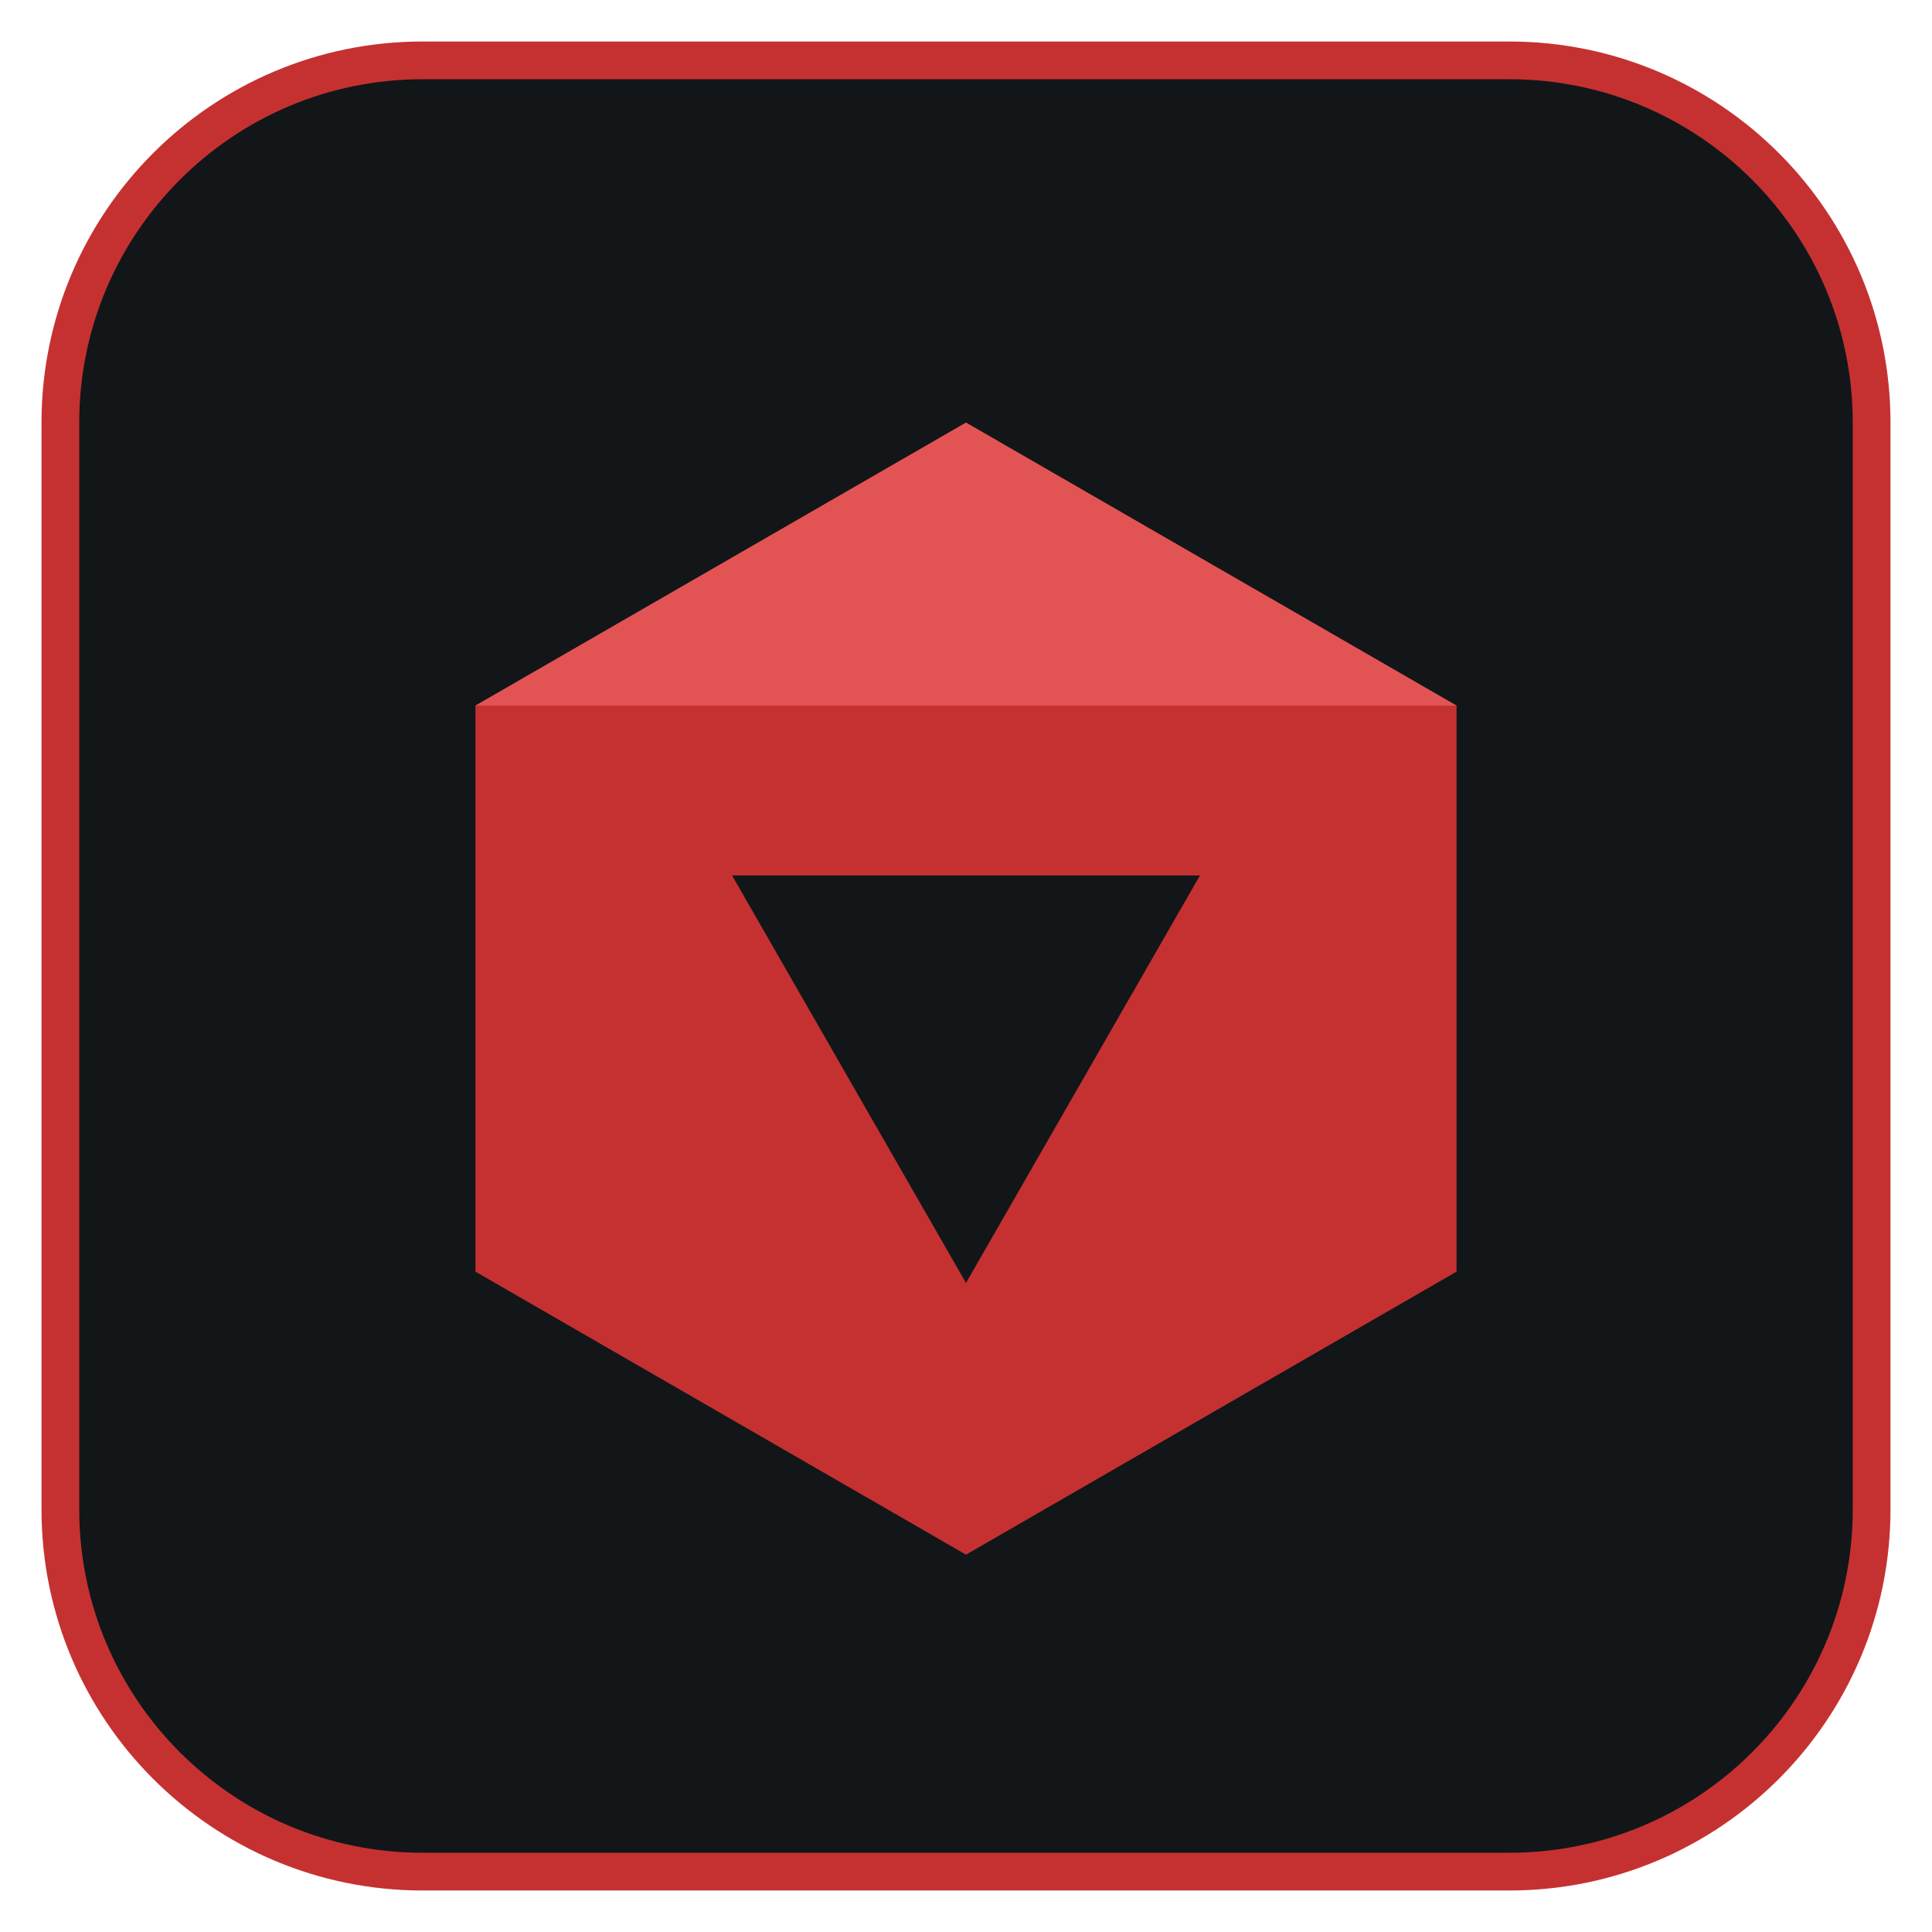
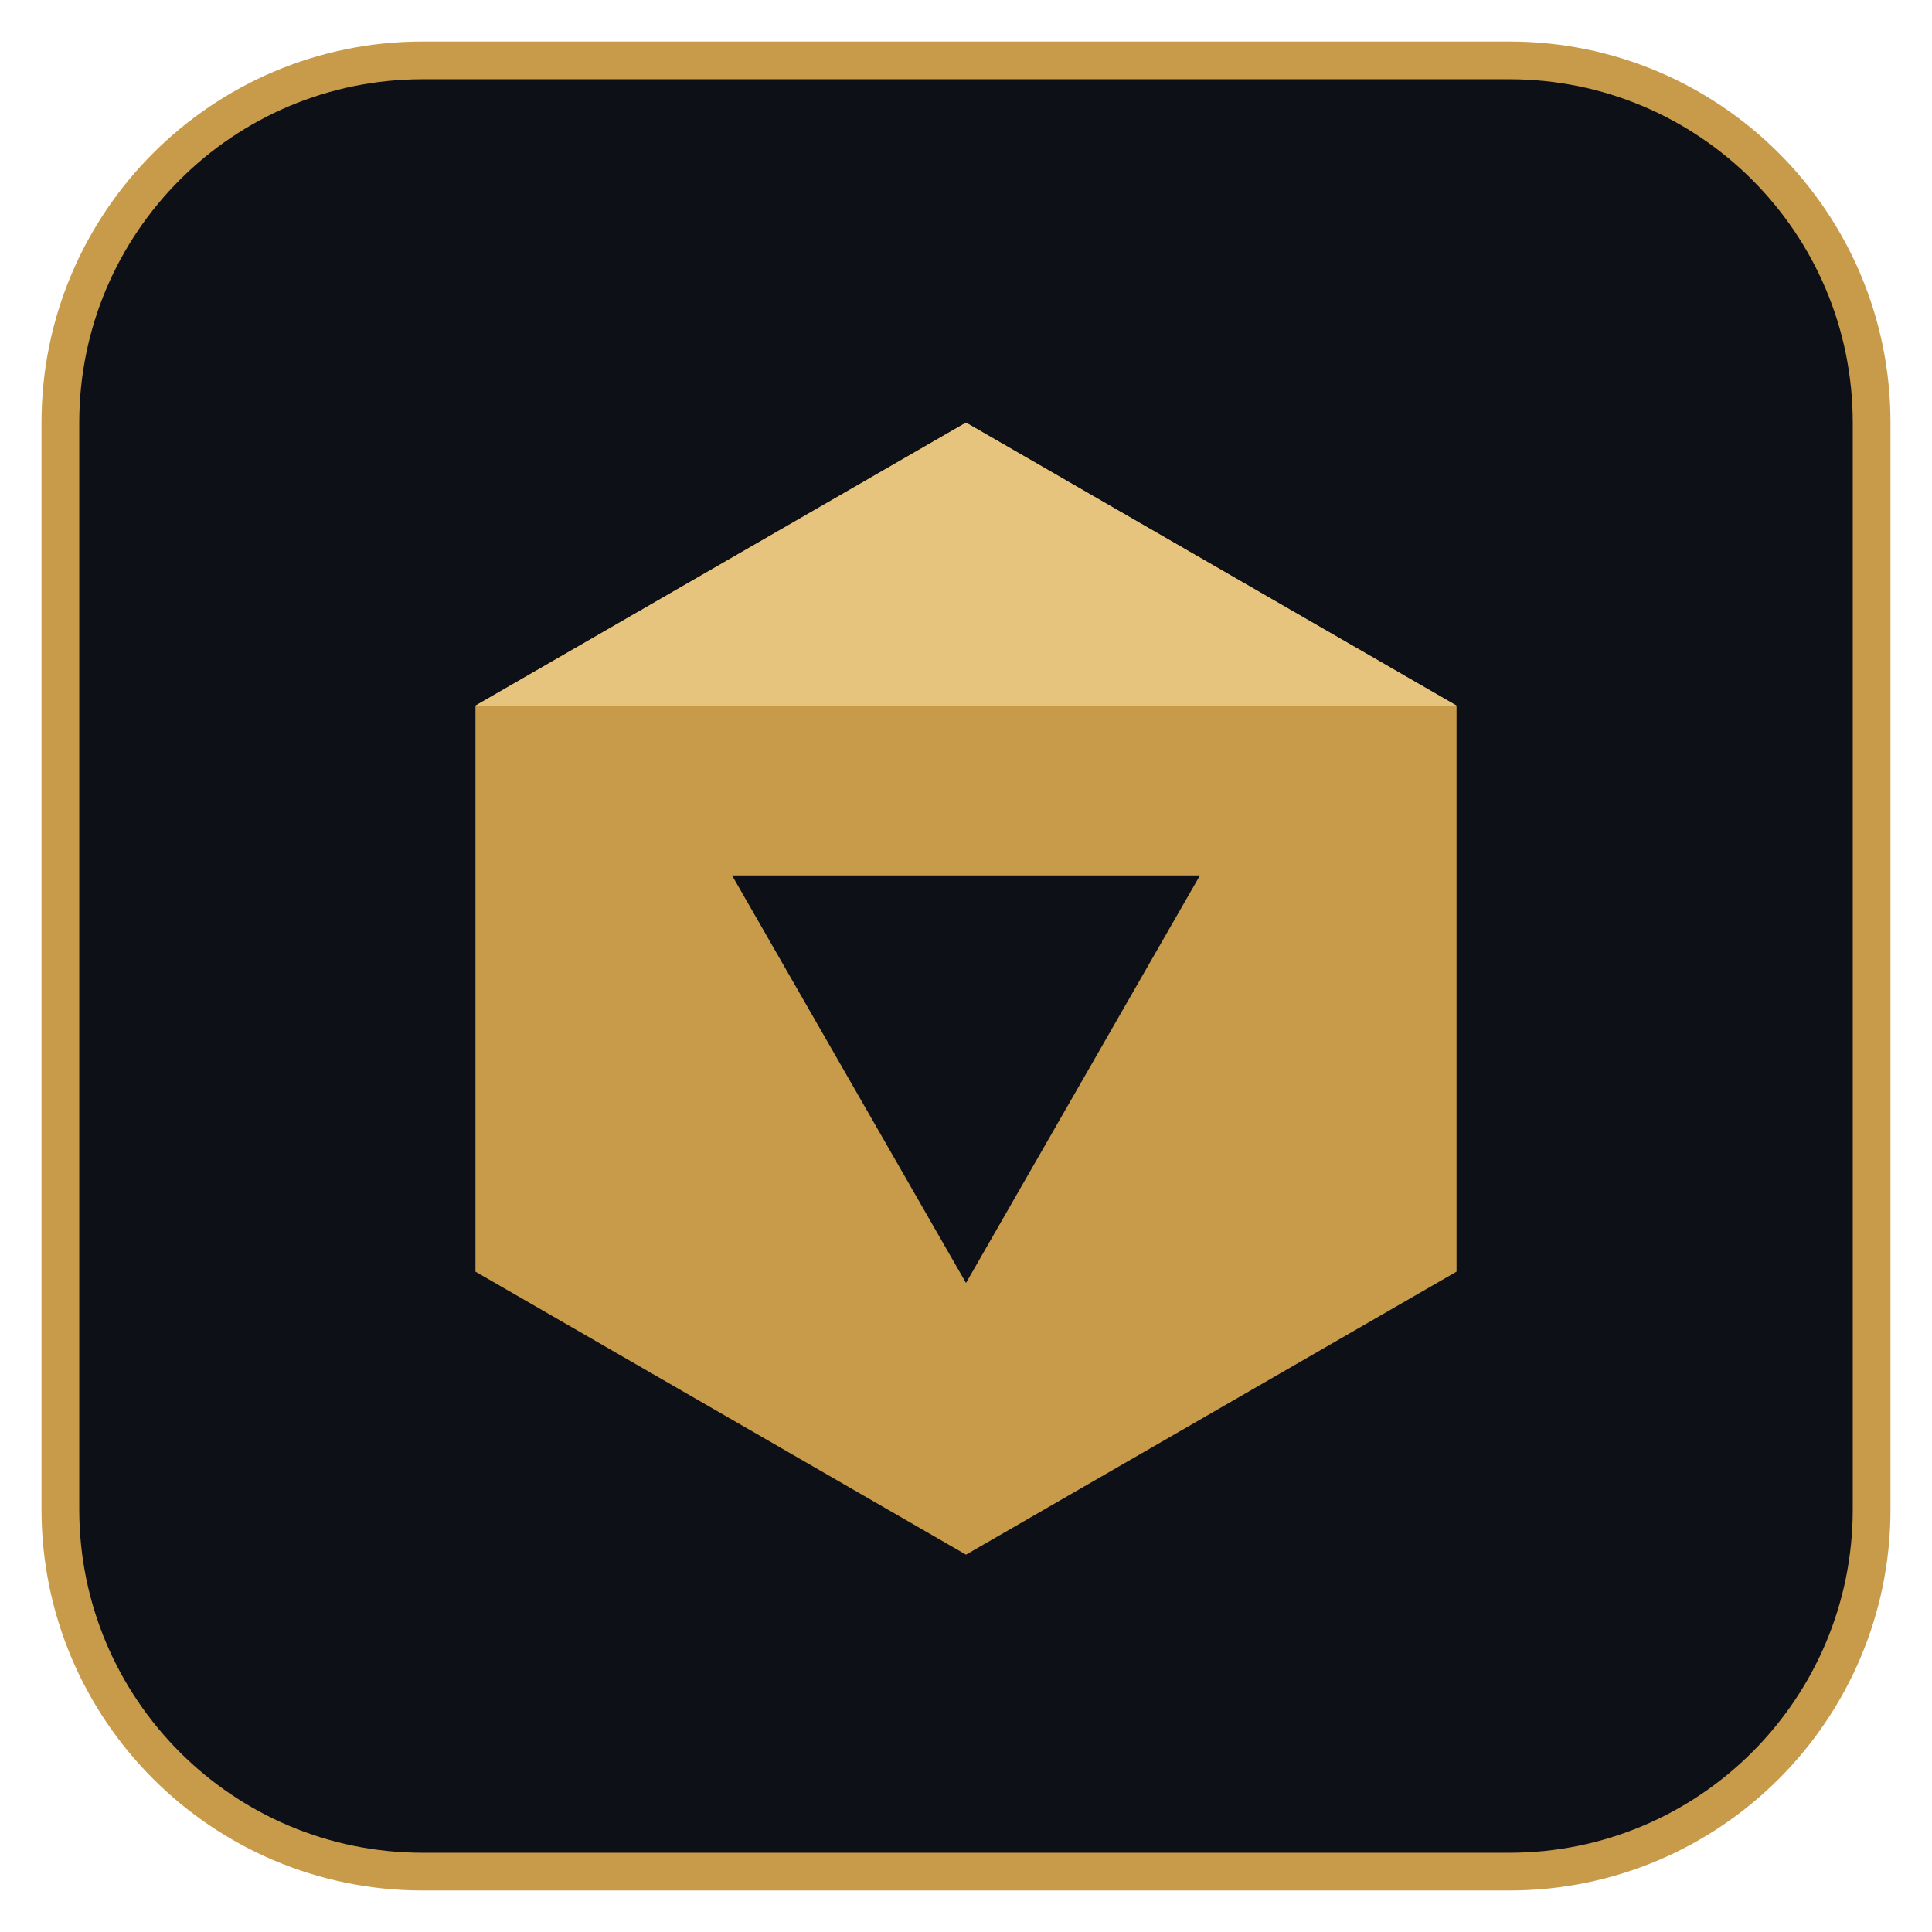
<svg xmlns="http://www.w3.org/2000/svg" viewBox="0 0 512 512">
-   <rect x="16" y="16" width="480" height="480" rx="96" fill="#121619" stroke="#c53131" stroke-width="10" />
+   <rect x="16" y="16" width="480" height="480" rx="96" fill="#0d1017" stroke="#c89b4a" stroke-width="10" />
  <g transform="translate(256 262)">
-     <polygon points="0,-150 130,-75 130,75 0,150 -130,75 -130,-75" fill="#c53131" />
-     <polygon points="0,-150 130,-75 -130,-75" fill="#e25454" />
-     <polygon points="-62,-30 62,-30 0,78" fill="#121619" />
+     <polygon points="0,-150 130,-75 130,75 0,150 -130,75 -130,-75" fill="#c89b4a" />
+     <polygon points="0,-150 130,-75 -130,-75" fill="#e7c47e" />
+     <polygon points="-62,-30 62,-30 0,78" fill="#0d1017" />
  </g>
</svg>
